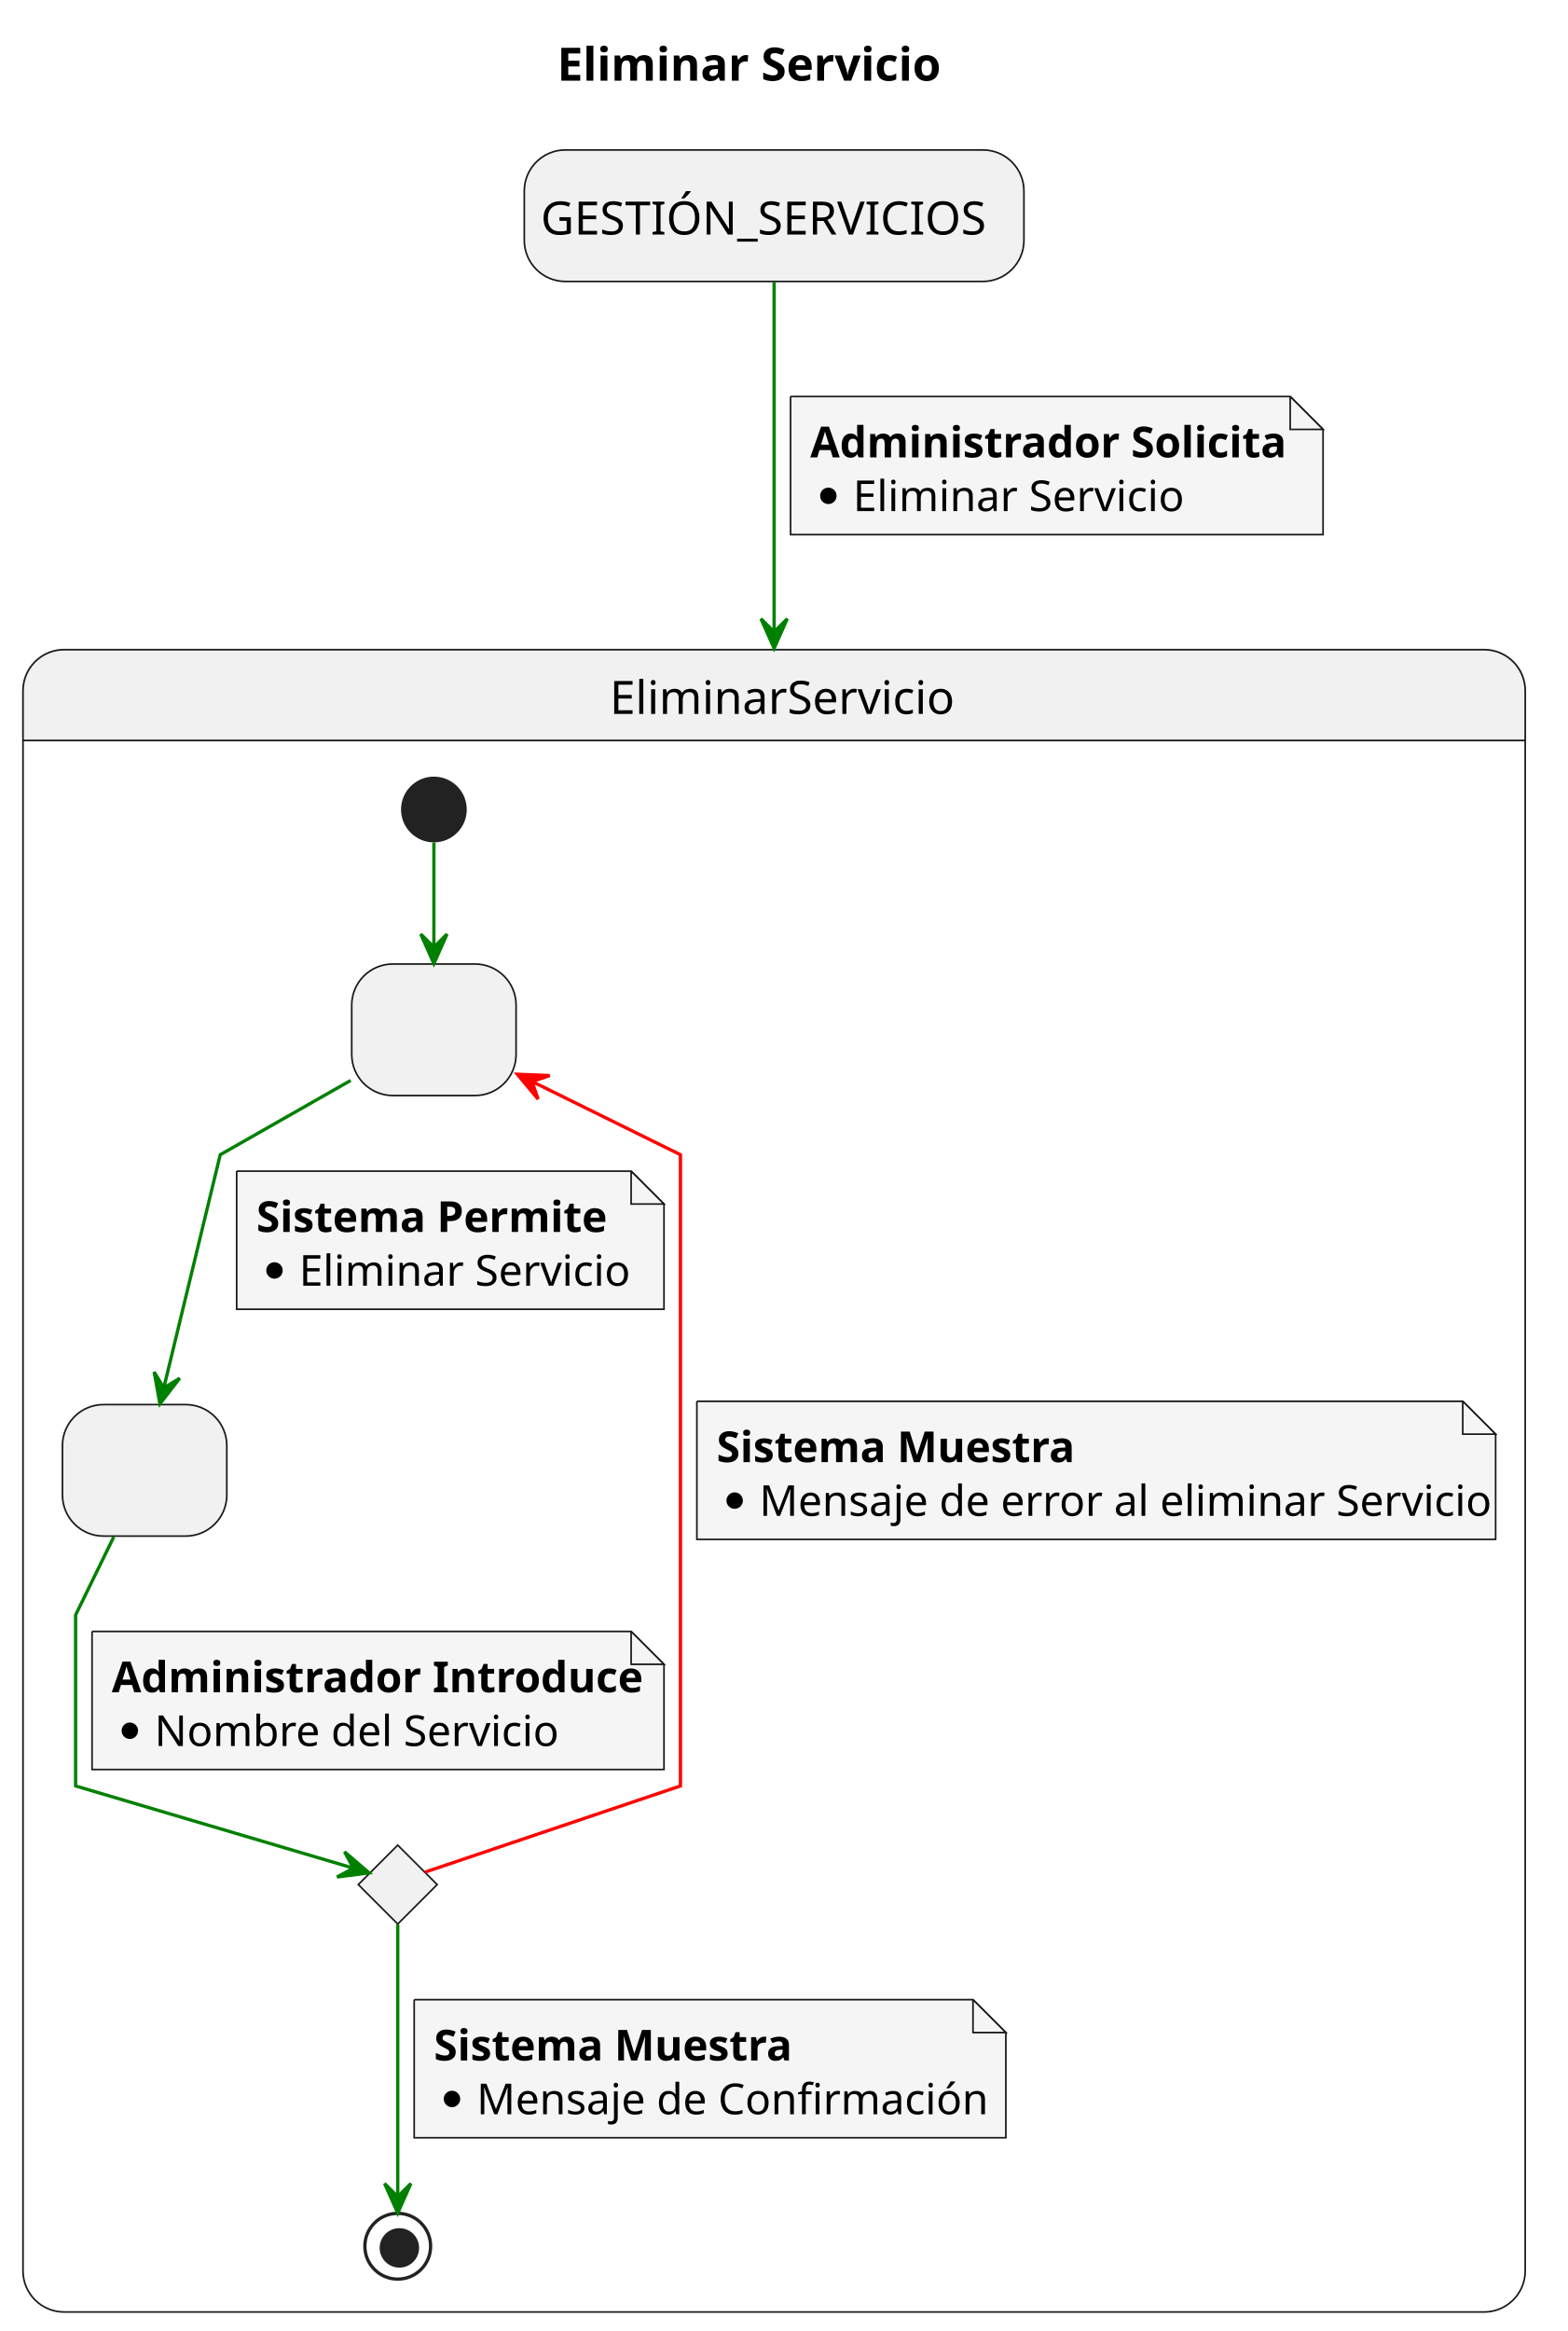
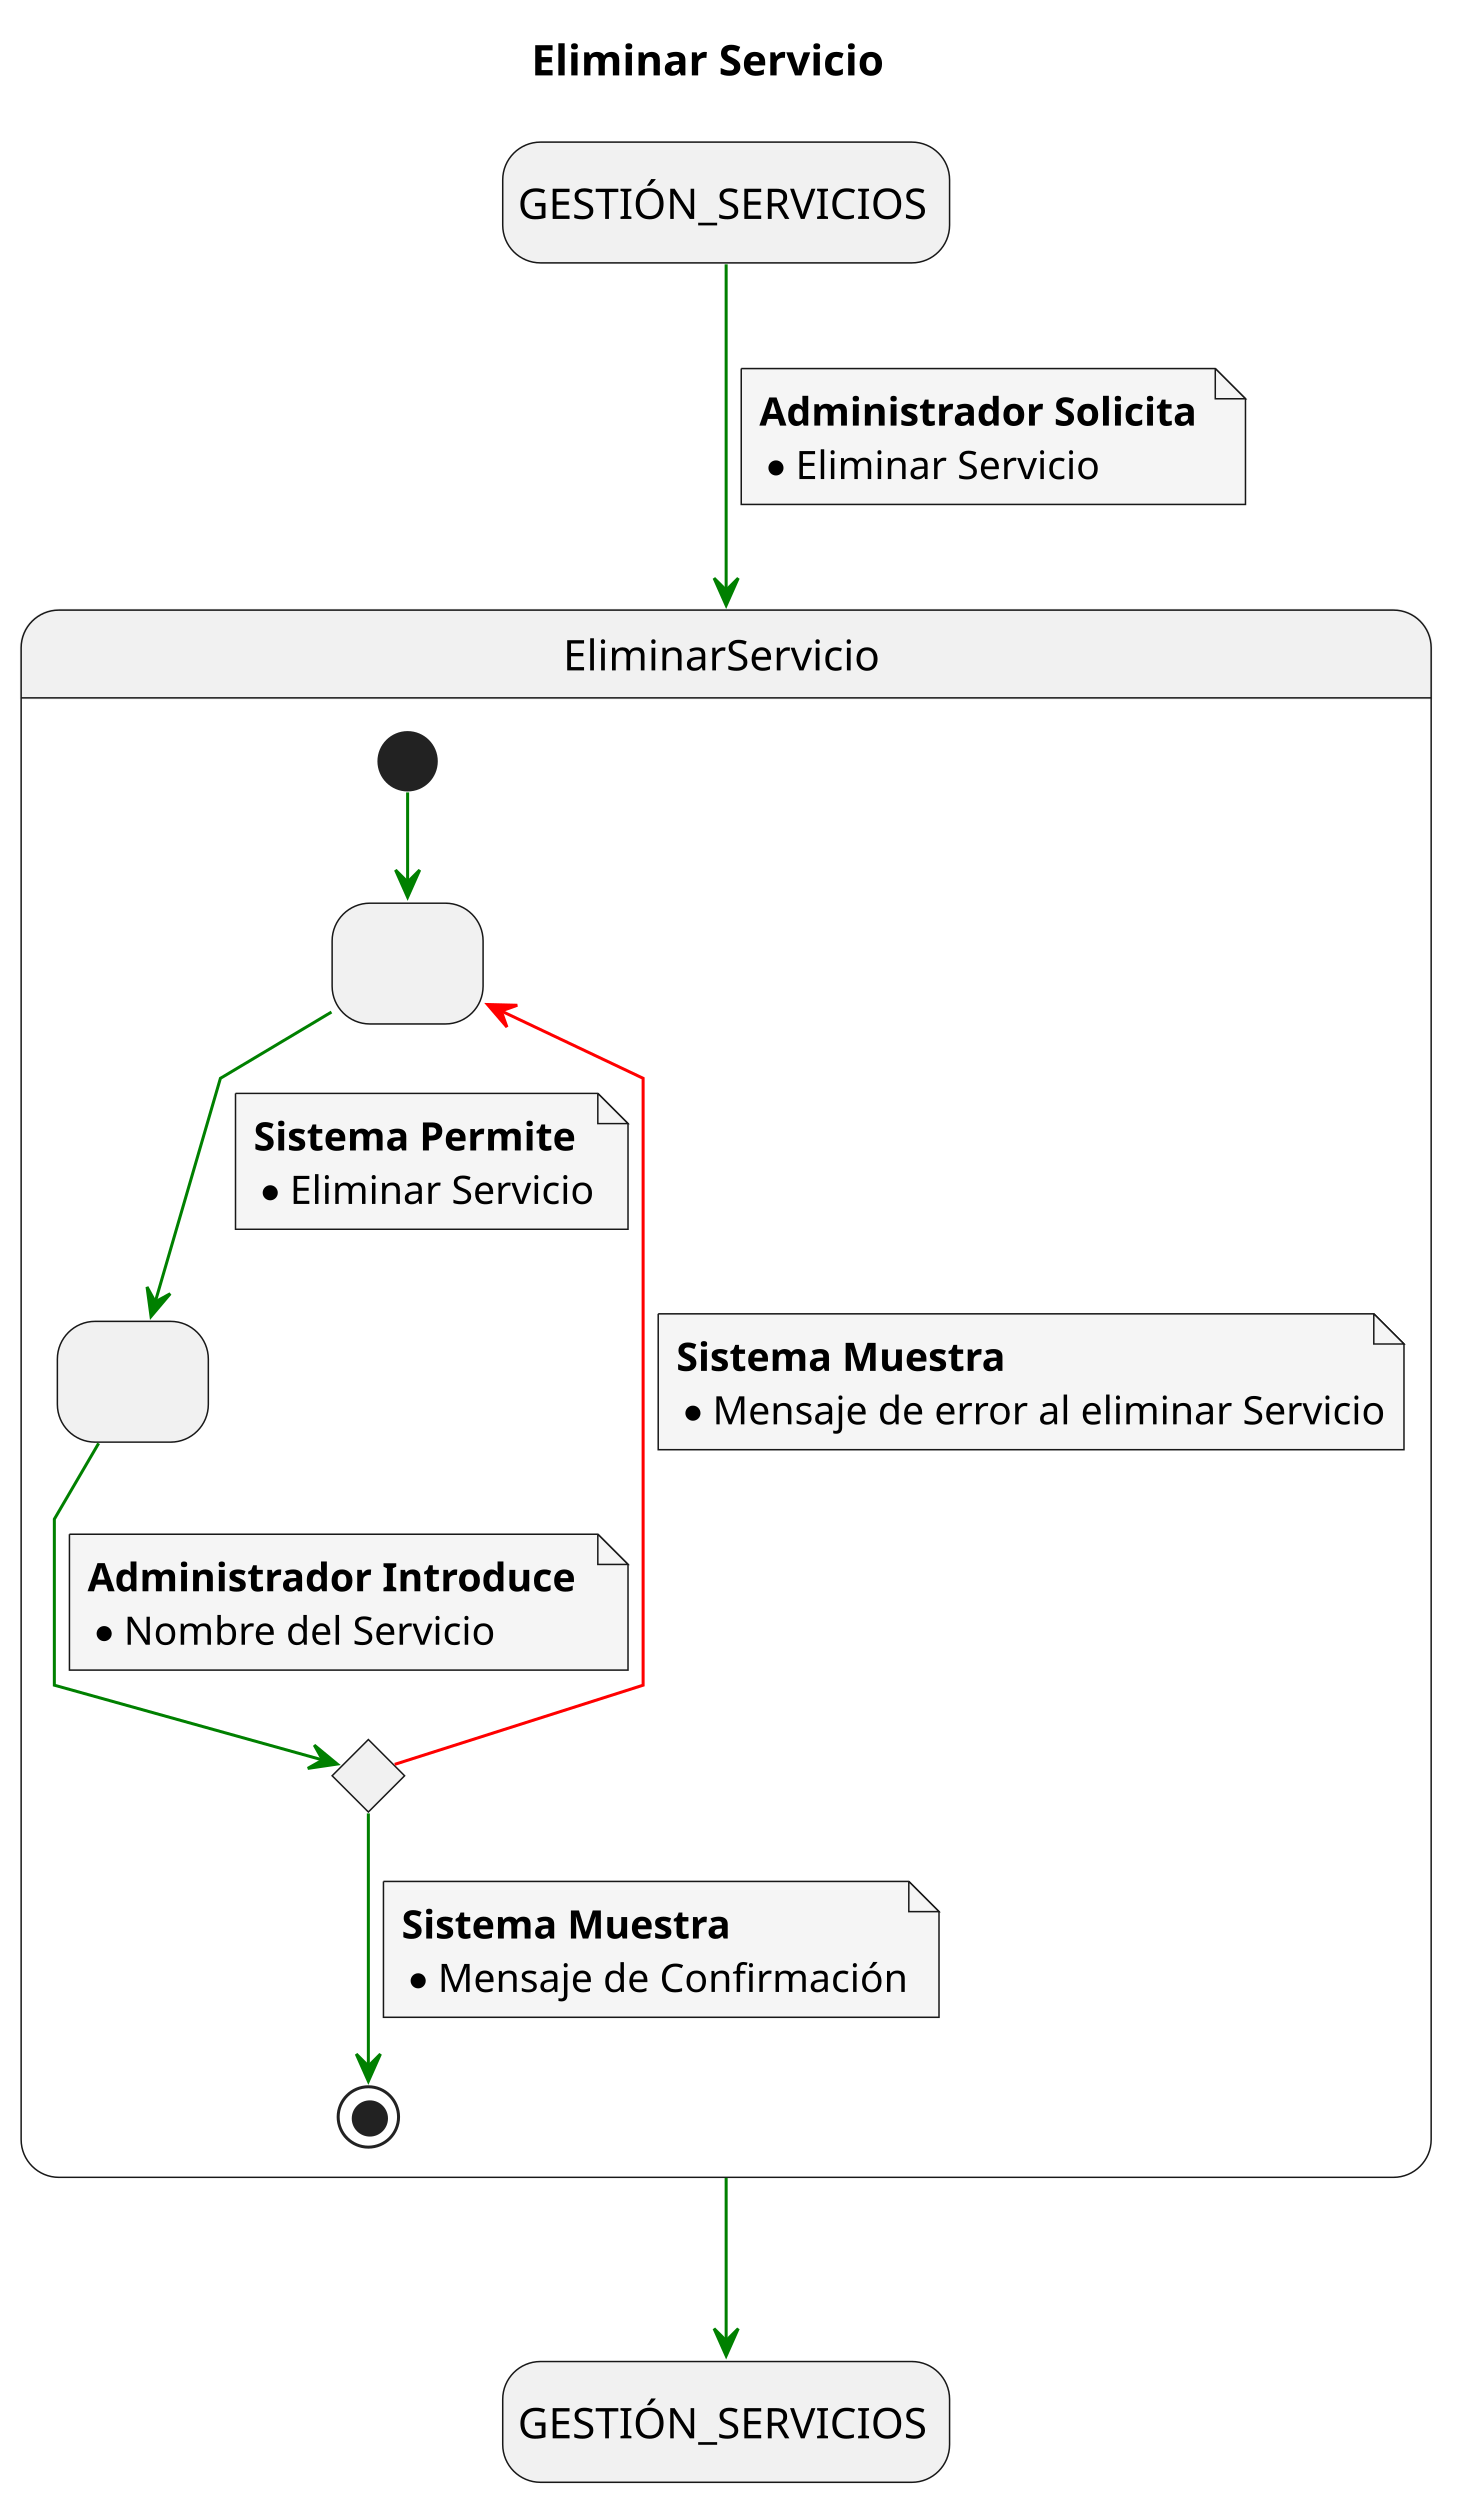
- <svg xmlns="http://www.w3.org/2000/svg" contentStyleType="text/css" height="709px" preserveAspectRatio="none" style="width:477px;height:709px;background:#FFFFFF;" version="1.1" viewBox="0 0 477 709" width="477px" zoomAndPan="magnify">
+ <svg xmlns="http://www.w3.org/2000/svg" contentStyleType="text/css" height="828px" preserveAspectRatio="none" style="width:487px;height:828px;background:#FFFFFF;" version="1.1" viewBox="0 0 487 828" width="487px" zoomAndPan="magnify">
  <defs />
  <g>
-     <rect fill="none" height="27.609" id="_title" style="stroke:none;stroke-width:1.0;" width="128" x="164.5" y="5" />
-     <text fill="#000000" font-family="sans-serif" font-size="14" font-weight="bold" lengthAdjust="spacing" textLength="118" x="169.5" y="24.533">Eliminar Servicio</text>
-     <rect fill="#F1F1F1" height="40" rx="12.5" ry="12.5" style="stroke:#181818;stroke-width:0.5;" width="152" x="159.5" y="45.609" />
-     <text fill="#000000" font-family="sans-serif" font-size="14" lengthAdjust="spacing" textLength="142" x="164.5" y="71.338">GESTIÓN_SERVICIOS</text>
-     <path d="M19.5,197.609 L451.5,197.609 A12.5,12.5 0 0 1 464,210.109 L464,225.219 L7,225.219 L7,210.109 A12.5,12.5 0 0 1 19.5,197.609 " fill="#F1F1F1" style="stroke:#F1F1F1;stroke-width:1.0;" />
-     <rect fill="none" height="505.609" rx="12.5" ry="12.5" style="stroke:#181818;stroke-width:0.5;" width="457" x="7" y="197.609" />
-     <line style="stroke:#181818;stroke-width:0.5;" x1="7" x2="464" y1="225.219" y2="225.219" />
-     <text fill="#000000" font-family="sans-serif" font-size="14" lengthAdjust="spacing" textLength="100" x="185.5" y="217.143">EliminarServicio</text>
-     <rect fill="#F1F1F1" height="40" rx="12.5" ry="12.5" style="stroke:#181818;stroke-width:0.5;" width="50" x="107" y="293.219" />
-     <text fill="#000000" font-family="sans-serif" font-size="14" lengthAdjust="spacing" textLength="4" x="130" y="318.947"> </text>
-     <rect fill="#F1F1F1" height="40" rx="12.5" ry="12.5" style="stroke:#181818;stroke-width:0.5;" width="50" x="19" y="427.219" />
-     <text fill="#000000" font-family="sans-serif" font-size="14" lengthAdjust="spacing" textLength="4" x="42" y="452.947"> </text>
+     <rect fill="none" height="29.068" id="_title" style="stroke:none;stroke-width:1.0;" width="125" x="171" y="5" />
+     <text fill="#000000" font-family="sans-serif" font-size="14" font-weight="bold" lengthAdjust="spacing" textLength="115" x="176" y="24.966">Eliminar Servicio</text>
+     <rect fill="#F1F1F1" height="40" rx="12.5" ry="12.5" style="stroke:#181818;stroke-width:0.5;" width="148" x="166.5" y="47.068" />
+     <text fill="#000000" font-family="sans-serif" font-size="14" lengthAdjust="spacing" textLength="138" x="171.5" y="72.5">GESTIÓN_SERVICIOS</text>
+     <rect fill="#F1F1F1" height="40" rx="12.5" ry="12.5" style="stroke:#181818;stroke-width:0.5;" width="148" x="166.5" y="782.138" />
+     <text fill="#000000" font-family="sans-serif" font-size="14" lengthAdjust="spacing" textLength="138" x="171.5" y="807.57">GESTIÓN_SERVICIOS</text>
+     <path d="M19.5,202.068 L461.5,202.068 A12.5,12.5 0 0 1 474,214.568 L474,231.136 L7,231.136 L7,214.568 A12.5,12.5 0 0 1 19.5,202.068 " fill="#F1F1F1" style="stroke:#F1F1F1;stroke-width:1.0;" />
+     <rect fill="none" height="519.068" rx="12.5" ry="12.5" style="stroke:#181818;stroke-width:0.5;" width="467" x="7" y="202.068" />
+     <line style="stroke:#181818;stroke-width:0.5;" x1="7" x2="474" y1="231.136" y2="231.136" />
+     <text fill="#000000" font-family="sans-serif" font-size="14" lengthAdjust="spacing" textLength="108" x="186.5" y="222.034">EliminarServicio</text>
+     <rect fill="#F1F1F1" height="40" rx="12.5" ry="12.5" style="stroke:#181818;stroke-width:0.5;" width="50" x="110" y="299.136" />
+     <text fill="#000000" font-family="sans-serif" font-size="14" lengthAdjust="spacing" textLength="4" x="133" y="324.568"> </text>
+     <rect fill="#F1F1F1" height="40" rx="12.5" ry="12.5" style="stroke:#181818;stroke-width:0.5;" width="50" x="19" y="437.636" />
+     <text fill="#000000" font-family="sans-serif" font-size="14" lengthAdjust="spacing" textLength="4" x="42" y="463.068"> </text>
    <g id="elem_4">
-       <polygon fill="#F1F1F1" points="121,561.219,133,573.219,121,585.219,109,573.219,121,561.219" style="stroke:#181818;stroke-width:0.5;" />
+       <polygon fill="#F1F1F1" points="122,576.136,134,588.136,122,600.136,110,588.136,122,576.136" style="stroke:#181818;stroke-width:0.5;" />
    </g>
-     <ellipse cx="132" cy="246.219" fill="#222222" rx="10" ry="10" style="stroke:none;stroke-width:1.0;" />
-     <ellipse cx="121" cy="683.219" fill="none" rx="10" ry="10" style="stroke:#222222;stroke-width:1.0;" />
-     <ellipse cx="121.5" cy="683.719" fill="#222222" rx="6" ry="6" style="stroke:none;stroke-width:1.0;" />
+     <ellipse cx="135" cy="252.136" fill="#222222" rx="10" ry="10" style="stroke:none;stroke-width:1.0;" />
+     <ellipse cx="122" cy="701.136" fill="none" rx="10" ry="10" style="stroke:#222222;stroke-width:1.0;" />
+     <ellipse cx="122.5" cy="701.636" fill="#222222" rx="6" ry="6" style="stroke:none;stroke-width:1.0;" />
    <g id="link_*start*EliminarServicio_2">
-       <path d="M132,256.259 C132,264.409 132,276.779 132,287.819 " fill="none" id="*start*EliminarServicio-to-2" style="stroke:#008000;stroke-width:1.0;" />
-       <polygon fill="#008000" points="132,293.109,136,284.109,132,288.109,128,284.109,132,293.109" style="stroke:#008000;stroke-width:1.0;" />
+       <path d="M135,262.446 C135,270.236 135,281.736 135,292.266 " fill="none" id="*start*EliminarServicio-to-2" style="stroke:#008000;stroke-width:1.0;" />
+       <polygon fill="#008000" points="135,297.146,139,288.146,135,292.146,131,288.146,135,297.146" style="stroke:#008000;stroke-width:1.0;" />
    </g>
    <g id="link_2_3">
-       <path d="M106.68,328.629 C88.43,339.019 67,351.219 67,351.219 C67,351.219 56.7,393.769 49.88,421.919 " fill="none" id="2-to-3" style="stroke:#008000;stroke-width:1.0;" />
-       <polygon fill="#008000" points="48.65,426.999,54.67,419.204,49.836,422.141,46.898,417.307,48.65,426.999" style="stroke:#008000;stroke-width:1.0;" />
-       <path d="M72,356.219 L72,398.219 L202,398.219 L202,366.219 L192,356.219 L72,356.219 " fill="#F5F5F5" style="stroke:#181818;stroke-width:0.5;" />
-       <path d="M192,356.219 L192,366.219 L202,366.219 L192,356.219 " fill="#F5F5F5" style="stroke:#181818;stroke-width:0.5;" />
-       <text fill="#000000" font-family="sans-serif" font-size="13" font-weight="bold" lengthAdjust="spacing" textLength="105" x="78" y="374.714">Sistema Permite</text>
-       <ellipse cx="83.5" cy="386.422" fill="#000000" rx="2.5" ry="2.5" style="stroke:#000000;stroke-width:0.0;" />
-       <text fill="#000000" font-family="sans-serif" font-size="13" lengthAdjust="spacing" textLength="96" x="91" y="391.065">Eliminar Servicio</text>
+       <path d="M109.78,335.186 C92.62,345.426 73,357.136 73,357.136 C73,357.136 59.94,401.936 51.35,431.416 " fill="none" id="2-to-3" style="stroke:#008000;stroke-width:1.0;" />
+       <polygon fill="#008000" points="50.02,435.996,56.38,428.476,51.42,431.196,48.7,426.236,50.02,435.996" style="stroke:#008000;stroke-width:1.0;" />
+       <path d="M78,362.136 L78,407.136 L208,407.136 L208,372.136 L198,362.136 L78,362.136 " fill="#F5F5F5" style="stroke:#181818;stroke-width:0.5;" />
+       <path d="M198,362.136 L198,372.136 L208,372.136 L198,362.136 " fill="#F5F5F5" style="stroke:#181818;stroke-width:0.5;" />
+       <text fill="#000000" font-family="sans-serif" font-size="13" font-weight="bold" lengthAdjust="spacing" textLength="108" x="84" y="381.033">Sistema Permite</text>
+       <ellipse cx="89.5" cy="395.048" fill="#000000" rx="2.5" ry="2.5" style="stroke:#000000;stroke-width:0.0;" />
+       <text fill="#000000" font-family="sans-serif" font-size="13" lengthAdjust="spacing" textLength="97" x="96" y="398.739">Eliminar Servicio</text>
    </g>
    <g id="link_3_4">
-       <path d="M34.61,467.459 C29.01,478.909 23,491.219 23,491.219 C23,491.219 23,543.219 23,543.219 C23,543.219 80.41,560.209 107.35,568.179 " fill="none" id="3-to-4" style="stroke:#008000;stroke-width:1.0;" />
-       <polygon fill="#008000" points="112.3,569.649,104.815,563.248,107.508,568.222,102.533,570.915,112.3,569.649" style="stroke:#008000;stroke-width:1.0;" />
-       <path d="M28,496.219 L28,538.219 L202,538.219 L202,506.219 L192,496.219 L28,496.219 " fill="#F5F5F5" style="stroke:#181818;stroke-width:0.5;" />
-       <path d="M192,496.219 L192,506.219 L202,506.219 L192,496.219 " fill="#F5F5F5" style="stroke:#181818;stroke-width:0.5;" />
-       <text fill="#000000" font-family="sans-serif" font-size="13" font-weight="bold" lengthAdjust="spacing" textLength="153" x="34" y="514.714">Administrador Introduce</text>
-       <ellipse cx="39.5" cy="526.422" fill="#000000" rx="2.5" ry="2.5" style="stroke:#000000;stroke-width:0.0;" />
-       <text fill="#000000" font-family="sans-serif" font-size="13" lengthAdjust="spacing" textLength="115" x="47" y="531.065">Nombre del Servicio</text>
+       <path d="M32.67,478.026 C25.67,490.016 18,503.136 18,503.136 C18,503.136 18,558.136 18,558.136 C18,558.136 78.49,575.006 107.2,583.006 " fill="none" id="3-to-4" style="stroke:#008000;stroke-width:1.0;" />
+       <polygon fill="#008000" points="111.68,584.256,104.086,577.985,106.864,582.913,101.936,585.691,111.68,584.256" style="stroke:#008000;stroke-width:1.0;" />
+       <path d="M23,508.136 L23,553.136 L208,553.136 L208,518.136 L198,508.136 L23,508.136 " fill="#F5F5F5" style="stroke:#181818;stroke-width:0.5;" />
+       <path d="M198,508.136 L198,518.136 L208,518.136 L198,508.136 " fill="#F5F5F5" style="stroke:#181818;stroke-width:0.5;" />
+       <text fill="#000000" font-family="sans-serif" font-size="13" font-weight="bold" lengthAdjust="spacing" textLength="164" x="29" y="527.033">Administrador Introduce</text>
+       <ellipse cx="34.5" cy="541.048" fill="#000000" rx="2.5" ry="2.5" style="stroke:#000000;stroke-width:0.0;" />
+       <text fill="#000000" font-family="sans-serif" font-size="13" lengthAdjust="spacing" textLength="120" x="41" y="544.739">Nombre del Servicio</text>
    </g>
    <g id="link_4_*end*EliminarServicio">
-       <path d="M121,585.369 C121,605.149 121,646.309 121,668.059 " fill="none" id="4-to-*end*EliminarServicio" style="stroke:#008000;stroke-width:1.0;" />
-       <polygon fill="#008000" points="121,673.139,125,664.139,121,668.139,117,664.139,121,673.139" style="stroke:#008000;stroke-width:1.0;" />
-       <path d="M126,608.219 L126,650.219 L306,650.219 L306,618.219 L296,608.219 L126,608.219 " fill="#F5F5F5" style="stroke:#181818;stroke-width:0.5;" />
-       <path d="M296,608.219 L296,618.219 L306,618.219 L296,608.219 " fill="#F5F5F5" style="stroke:#181818;stroke-width:0.5;" />
-       <text fill="#000000" font-family="sans-serif" font-size="13" font-weight="bold" lengthAdjust="spacing" textLength="105" x="132" y="626.714">Sistema Muestra</text>
-       <ellipse cx="137.5" cy="638.422" fill="#000000" rx="2.5" ry="2.5" style="stroke:#000000;stroke-width:0.0;" />
-       <text fill="#000000" font-family="sans-serif" font-size="13" lengthAdjust="spacing" textLength="146" x="145" y="643.065">Mensaje de Confirmación</text>
+       <path d="M122,600.596 C122,620.576 122,661.806 122,684.426 " fill="none" id="4-to-*end*EliminarServicio" style="stroke:#008000;stroke-width:1.0;" />
+       <polygon fill="#008000" points="122,689.296,126,680.296,122,684.296,118,680.296,122,689.296" style="stroke:#008000;stroke-width:1.0;" />
+       <path d="M127,623.136 L127,668.136 L311,668.136 L311,633.136 L301,623.136 L127,623.136 " fill="#F5F5F5" style="stroke:#181818;stroke-width:0.5;" />
+       <path d="M301,623.136 L301,633.136 L311,633.136 L301,623.136 " fill="#F5F5F5" style="stroke:#181818;stroke-width:0.5;" />
+       <text fill="#000000" font-family="sans-serif" font-size="13" font-weight="bold" lengthAdjust="spacing" textLength="110" x="133" y="642.033">Sistema Muestra</text>
+       <ellipse cx="138.5" cy="656.048" fill="#000000" rx="2.5" ry="2.5" style="stroke:#000000;stroke-width:0.0;" />
+       <text fill="#000000" font-family="sans-serif" font-size="13" lengthAdjust="spacing" textLength="151" x="145" y="659.739">Mensaje de Confirmación</text>
    </g>
    <g id="link_4_2">
-       <path d="M129.25,569.439 C150.77,562.179 207,543.219 207,543.219 C207,543.219 207,351.219 207,351.219 C207,351.219 182.93,339.339 162.06,329.049 " fill="none" id="4-to-2" style="stroke:#FF0000;stroke-width:1.0;" />
-       <polygon fill="#FF0000" points="157.39,326.749,163.69,334.319,161.874,328.962,167.231,327.146,157.39,326.749" style="stroke:#FF0000;stroke-width:1.0;" />
-       <path d="M212,426.219 L212,468.219 L455,468.219 L455,436.219 L445,426.219 L212,426.219 " fill="#F5F5F5" style="stroke:#181818;stroke-width:0.5;" />
-       <path d="M445,426.219 L445,436.219 L455,436.219 L445,426.219 " fill="#F5F5F5" style="stroke:#181818;stroke-width:0.5;" />
-       <text fill="#000000" font-family="sans-serif" font-size="13" font-weight="bold" lengthAdjust="spacing" textLength="105" x="218" y="444.714">Sistema Muestra</text>
-       <ellipse cx="223.5" cy="456.422" fill="#000000" rx="2.5" ry="2.5" style="stroke:#000000;stroke-width:0.0;" />
-       <text fill="#000000" font-family="sans-serif" font-size="13" lengthAdjust="spacing" textLength="209" x="231" y="461.065">Mensaje de error al eliminar Servicio</text>
+       <path d="M130.73,584.356 C153.5,577.096 213,558.136 213,558.136 C213,558.136 213,357.136 213,357.136 C213,357.136 187.64,345.106 165.85,334.766 " fill="none" id="4-to-2" style="stroke:#FF0000;stroke-width:1.0;" />
+       <polygon fill="#FF0000" points="161.48,332.696,167.895,340.169,165.997,334.84,171.326,332.942,161.48,332.696" style="stroke:#FF0000;stroke-width:1.0;" />
+       <path d="M218,435.136 L218,480.136 L465,480.136 L465,445.136 L455,435.136 L218,435.136 " fill="#F5F5F5" style="stroke:#181818;stroke-width:0.5;" />
+       <path d="M455,435.136 L455,445.136 L465,445.136 L455,435.136 " fill="#F5F5F5" style="stroke:#181818;stroke-width:0.5;" />
+       <text fill="#000000" font-family="sans-serif" font-size="13" font-weight="bold" lengthAdjust="spacing" textLength="110" x="224" y="454.033">Sistema Muestra</text>
+       <ellipse cx="229.5" cy="468.048" fill="#000000" rx="2.5" ry="2.5" style="stroke:#000000;stroke-width:0.0;" />
+       <text fill="#000000" font-family="sans-serif" font-size="13" lengthAdjust="spacing" textLength="214" x="236" y="471.739">Mensaje de error al eliminar Servicio</text>
    </g>
    <g id="link_startState_EliminarServicio">
-       <path d="M235.5,85.869 C235.5,108.069 235.5,147.299 235.5,192.009 " fill="none" id="startState-to-EliminarServicio" style="stroke:#008000;stroke-width:1.0;" />
-       <polygon fill="#008000" points="235.5,197.199,239.5,188.199,235.5,192.199,231.5,188.199,235.5,197.199" style="stroke:#008000;stroke-width:1.0;" />
-       <path d="M240.5,120.609 L240.5,162.609 L402.5,162.609 L402.5,130.609 L392.5,120.609 L240.5,120.609 " fill="#F5F5F5" style="stroke:#181818;stroke-width:0.5;" />
-       <path d="M392.5,120.609 L392.5,130.609 L402.5,130.609 L392.5,120.609 " fill="#F5F5F5" style="stroke:#181818;stroke-width:0.5;" />
-       <text fill="#000000" font-family="sans-serif" font-size="13" font-weight="bold" lengthAdjust="spacing" textLength="141" x="246.5" y="139.105">Administrador Solicita</text>
-       <ellipse cx="252" cy="150.812" fill="#000000" rx="2.5" ry="2.5" style="stroke:#000000;stroke-width:0.0;" />
-       <text fill="#000000" font-family="sans-serif" font-size="13" lengthAdjust="spacing" textLength="96" x="259.5" y="155.456">Eliminar Servicio</text>
+       <path d="M240.5,87.538 C240.5,110.068 240.5,149.968 240.5,195.538 " fill="none" id="startState-to-EliminarServicio" style="stroke:#008000;stroke-width:1.0;" />
+       <polygon fill="#008000" points="240.5,200.488,244.5,191.488,240.5,195.488,236.5,191.488,240.5,200.488" style="stroke:#008000;stroke-width:1.0;" />
+       <path d="M245.5,122.068 L245.5,167.068 L412.5,167.068 L412.5,132.068 L402.5,122.068 L245.5,122.068 " fill="#F5F5F5" style="stroke:#181818;stroke-width:0.5;" />
+       <path d="M402.5,122.068 L402.5,132.068 L412.5,132.068 L402.5,122.068 " fill="#F5F5F5" style="stroke:#181818;stroke-width:0.5;" />
+       <text fill="#000000" font-family="sans-serif" font-size="13" font-weight="bold" lengthAdjust="spacing" textLength="146" x="251.5" y="140.965">Administrador Solicita</text>
+       <ellipse cx="257" cy="154.98" fill="#000000" rx="2.5" ry="2.5" style="stroke:#000000;stroke-width:0.0;" />
+       <text fill="#000000" font-family="sans-serif" font-size="13" lengthAdjust="spacing" textLength="97" x="263.5" y="158.671">Eliminar Servicio</text>
+     </g>
+     <g id="link_EliminarServicio_endState">
+       <path d="M240.5,721.338 C240.5,742.698 240.5,761.398 240.5,775.308 " fill="none" id="EliminarServicio-to-endState" style="stroke:#008000;stroke-width:1.0;" />
+       <polygon fill="#008000" points="240.5,780.238,244.5,771.238,240.5,775.238,236.5,771.238,240.5,780.238" style="stroke:#008000;stroke-width:1.0;" />
    </g>
  </g>
</svg>
